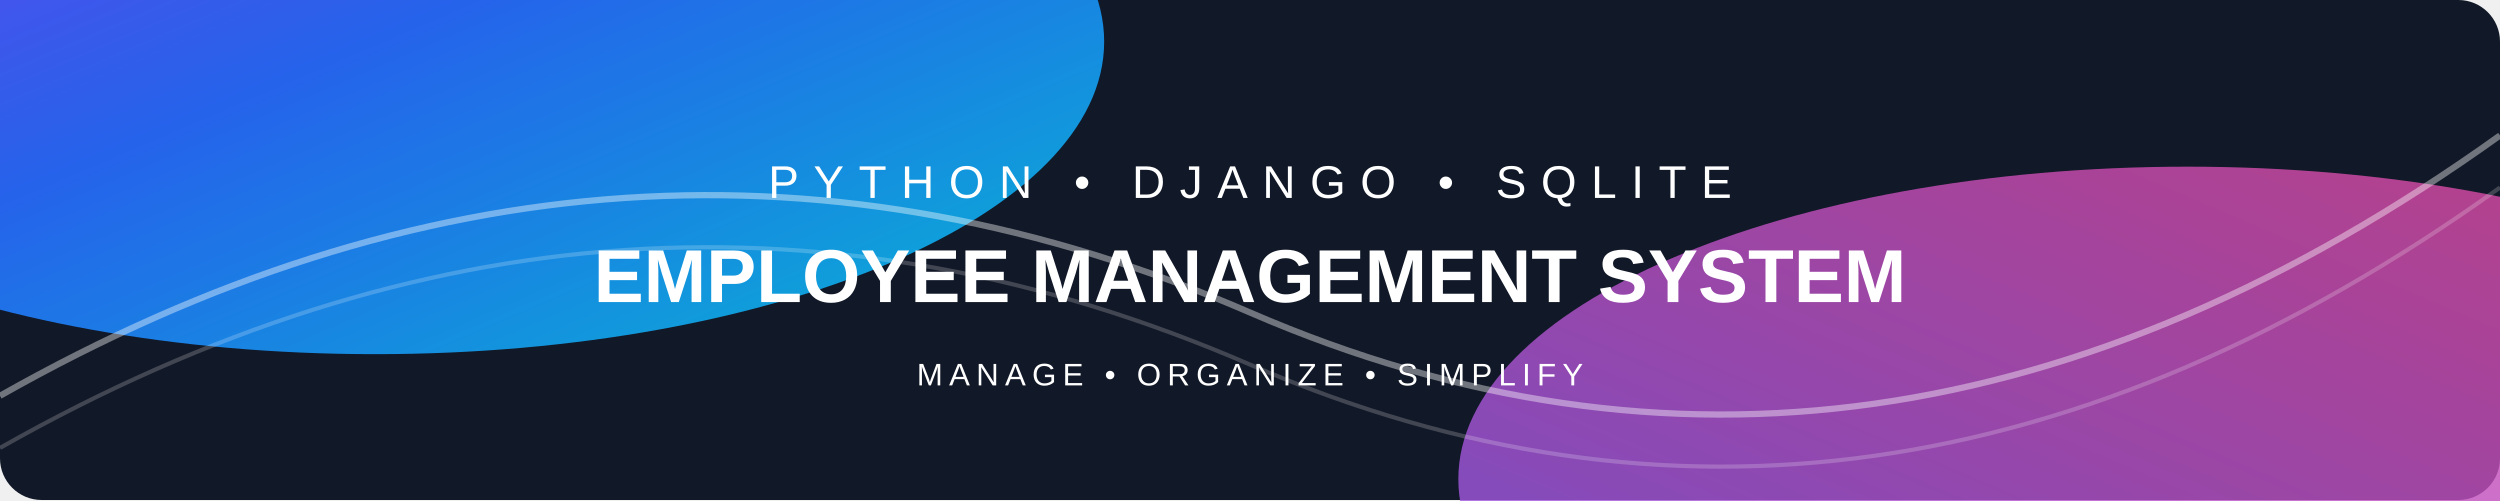
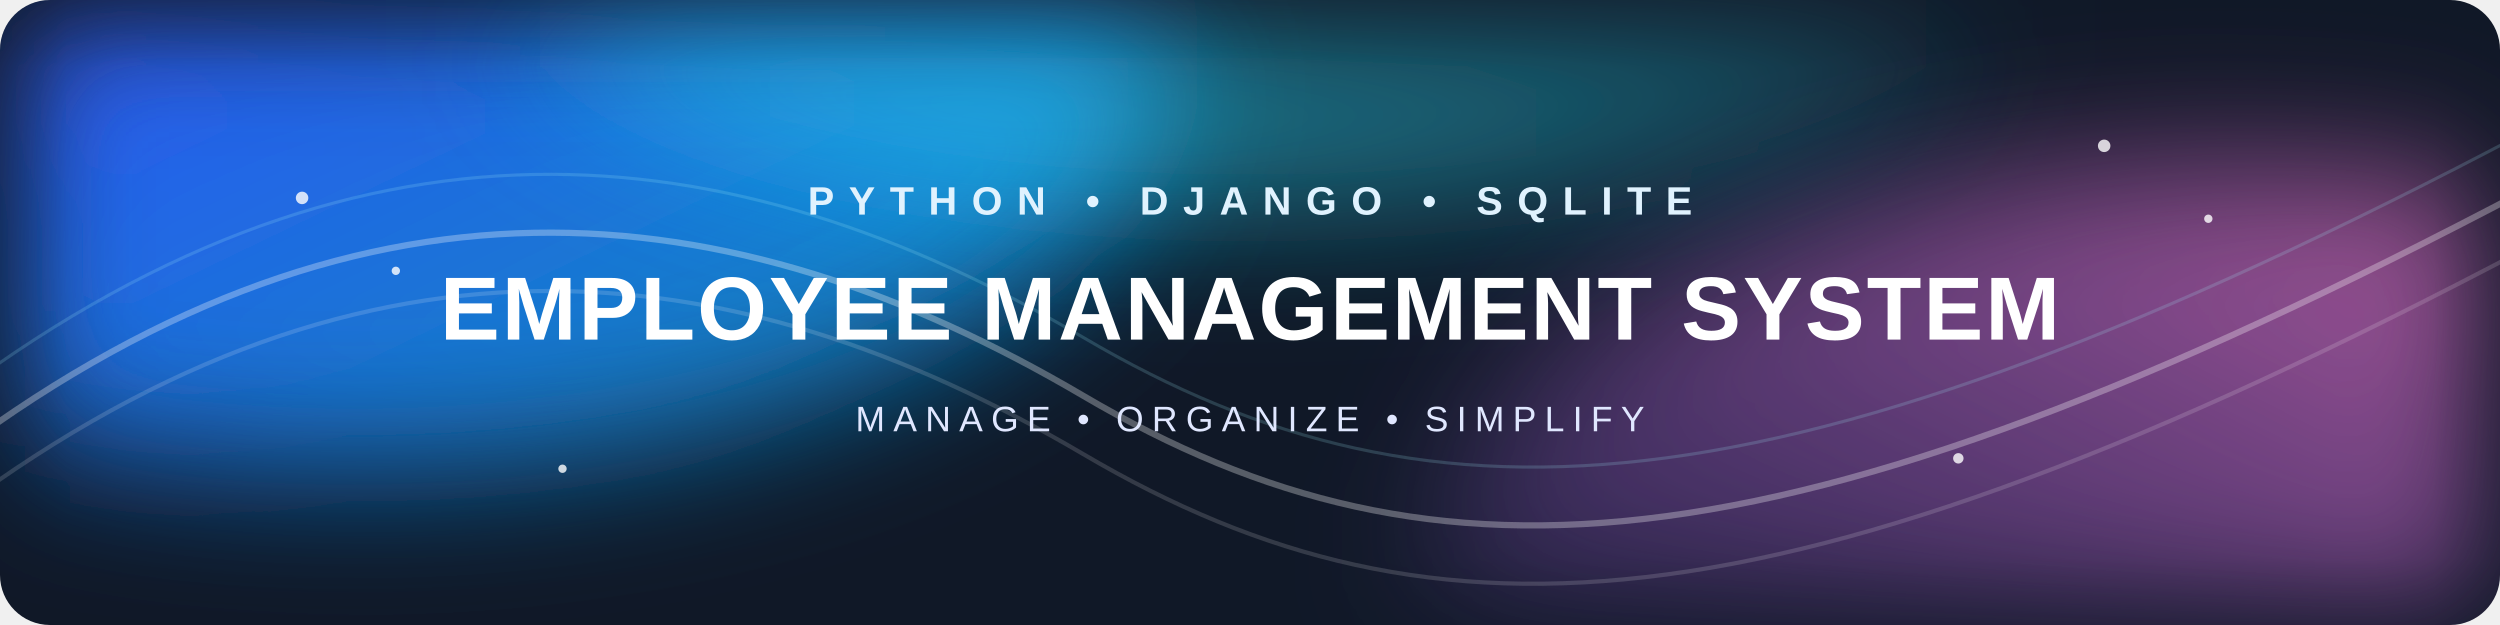
- <svg xmlns="http://www.w3.org/2000/svg" width="1200" height="240" viewBox="0 0 1200 240">
+ <svg xmlns="http://www.w3.org/2000/svg" width="1200" height="300" viewBox="0 0 1200 300" role="img" aria-labelledby="title desc">
  <defs>
-     <linearGradient id="bg" x1="0%" y1="0%" x2="100%" y2="100%">
-       <stop offset="0%" stop-color="#7C3AED" />
-       <stop offset="50%" stop-color="#2563EB" />
-       <stop offset="100%" stop-color="#06B6D4" />
+     <linearGradient id="background" x1="0%" y1="0%" x2="100%" y2="100%">
+       <stop offset="0%" stop-color="#6D28D9" />
+       <stop offset="48%" stop-color="#2563EB" />
+       <stop offset="100%" stop-color="#0891B2" />
    </linearGradient>
-     <linearGradient id="glow" x1="100%" y1="0%" x2="0%" y2="100%">
-       <stop offset="0%" stop-color="#EC4899" />
-       <stop offset="100%" stop-color="#8B5CF6" />
+     <linearGradient id="pinkGlow" x1="100%" y1="0%" x2="0%" y2="100%">
+       <stop offset="0%" stop-color="#F472B6" stop-opacity=".9" />
+       <stop offset="100%" stop-color="#8B5CF6" stop-opacity="0" />
    </linearGradient>
+     <linearGradient id="cyanGlow" x1="0%" y1="100%" x2="100%" y2="0%">
+       <stop offset="0%" stop-color="#22D3EE" stop-opacity=".7" />
+       <stop offset="100%" stop-color="#22D3EE" stop-opacity="0" />
+     </linearGradient>
+     <filter id="softBlur" x="-30%" y="-50%" width="160%" height="200%">
+       <feGaussianBlur stdDeviation="34" />
+     </filter>
+     <clipPath id="rounded">
+       <rect width="1200" height="300" rx="24" />
+     </clipPath>
  </defs>
-   <rect width="1200" height="240" rx="20" fill="#111827" />
-   <ellipse cx="180" cy="20" rx="350" ry="150" fill="url(#bg)" />
-   <ellipse cx="1050" cy="230" rx="350" ry="150" fill="url(#glow)" opacity=".8" />
-   <path d="M0 190 Q300 20 600 150 T1200 65" fill="none" stroke="#FFFFFF" stroke-opacity=".4" stroke-width="3" />
-   <path d="M0 215 Q300 45 600 175 T1200 90" fill="none" stroke="#FFFFFF" stroke-opacity=".2" stroke-width="2" />
-   <text x="600" y="95" text-anchor="middle" font-family="Arial" font-size="22" letter-spacing="7" fill="#FFFFFF">
-     PYTHON • DJANGO • SQLITE
-   </text>
-   <text x="600" y="145" text-anchor="middle" font-family="Arial" font-size="36" font-weight="bold" fill="#FFFFFF">
-     EMPLOYEE MANAGEMENT SYSTEM
-   </text>
-   <text x="600" y="185" text-anchor="middle" font-family="Arial" font-size="15" letter-spacing="3" fill="#FFFFFF">
-     MANAGE • ORGANIZE • SIMPLIFY
-   </text>
+   <g clip-path="url(#rounded)">
+     <rect width="1200" height="300" fill="#101827" />
+     <ellipse cx="170" cy="35" rx="390" ry="190" fill="url(#background)" filter="url(#softBlur)" />
+     <ellipse cx="1060" cy="270" rx="370" ry="190" fill="url(#pinkGlow)" filter="url(#softBlur)" />
+     <ellipse cx="600" cy="-20" rx="360" ry="120" fill="url(#cyanGlow)" filter="url(#softBlur)" />
+     <path d="M-30 224 C170 70 350 90 520 190 S860 280 1230 82" fill="none" stroke="#FFFFFF" stroke-opacity=".30" stroke-width="3" />
+     <path d="M-30 252 C170 98 350 118 520 218 S860 308 1230 110" fill="none" stroke="#FFFFFF" stroke-opacity=".15" stroke-width="2" />
+     <path d="M-30 196 C170 42 350 62 520 162 S860 252 1230 54" fill="none" stroke="#A5F3FC" stroke-opacity=".18" stroke-width="1.5" />
+     <g fill="#FFFFFF" opacity=".8">
+       <circle cx="145" cy="95" r="3" />
+       <circle cx="190" cy="130" r="2" />
+       <circle cx="1010" cy="70" r="3" />
+       <circle cx="1060" cy="105" r="2" />
+       <circle cx="940" cy="220" r="2.5" />
+       <circle cx="270" cy="225" r="2" />
+     </g>
+     <text x="600" y="103" text-anchor="middle" fill="#E0F2FE" font-family="Arial, Helvetica, sans-serif" font-size="19" font-weight="600" letter-spacing="7">PYTHON  •  DJANGO  •  SQLITE</text>
+     <text x="600" y="163" text-anchor="middle" fill="#FFFFFF" font-family="Arial, Helvetica, sans-serif" font-size="43" font-weight="700" letter-spacing="1">EMPLOYEE MANAGEMENT SYSTEM</text>
+     <text x="600" y="207" text-anchor="middle" fill="#E0E7FF" font-family="Arial, Helvetica, sans-serif" font-size="17" font-weight="500" letter-spacing="4">MANAGE  •  ORGANIZE  •  SIMPLIFY</text>
+   </g>
</svg>
